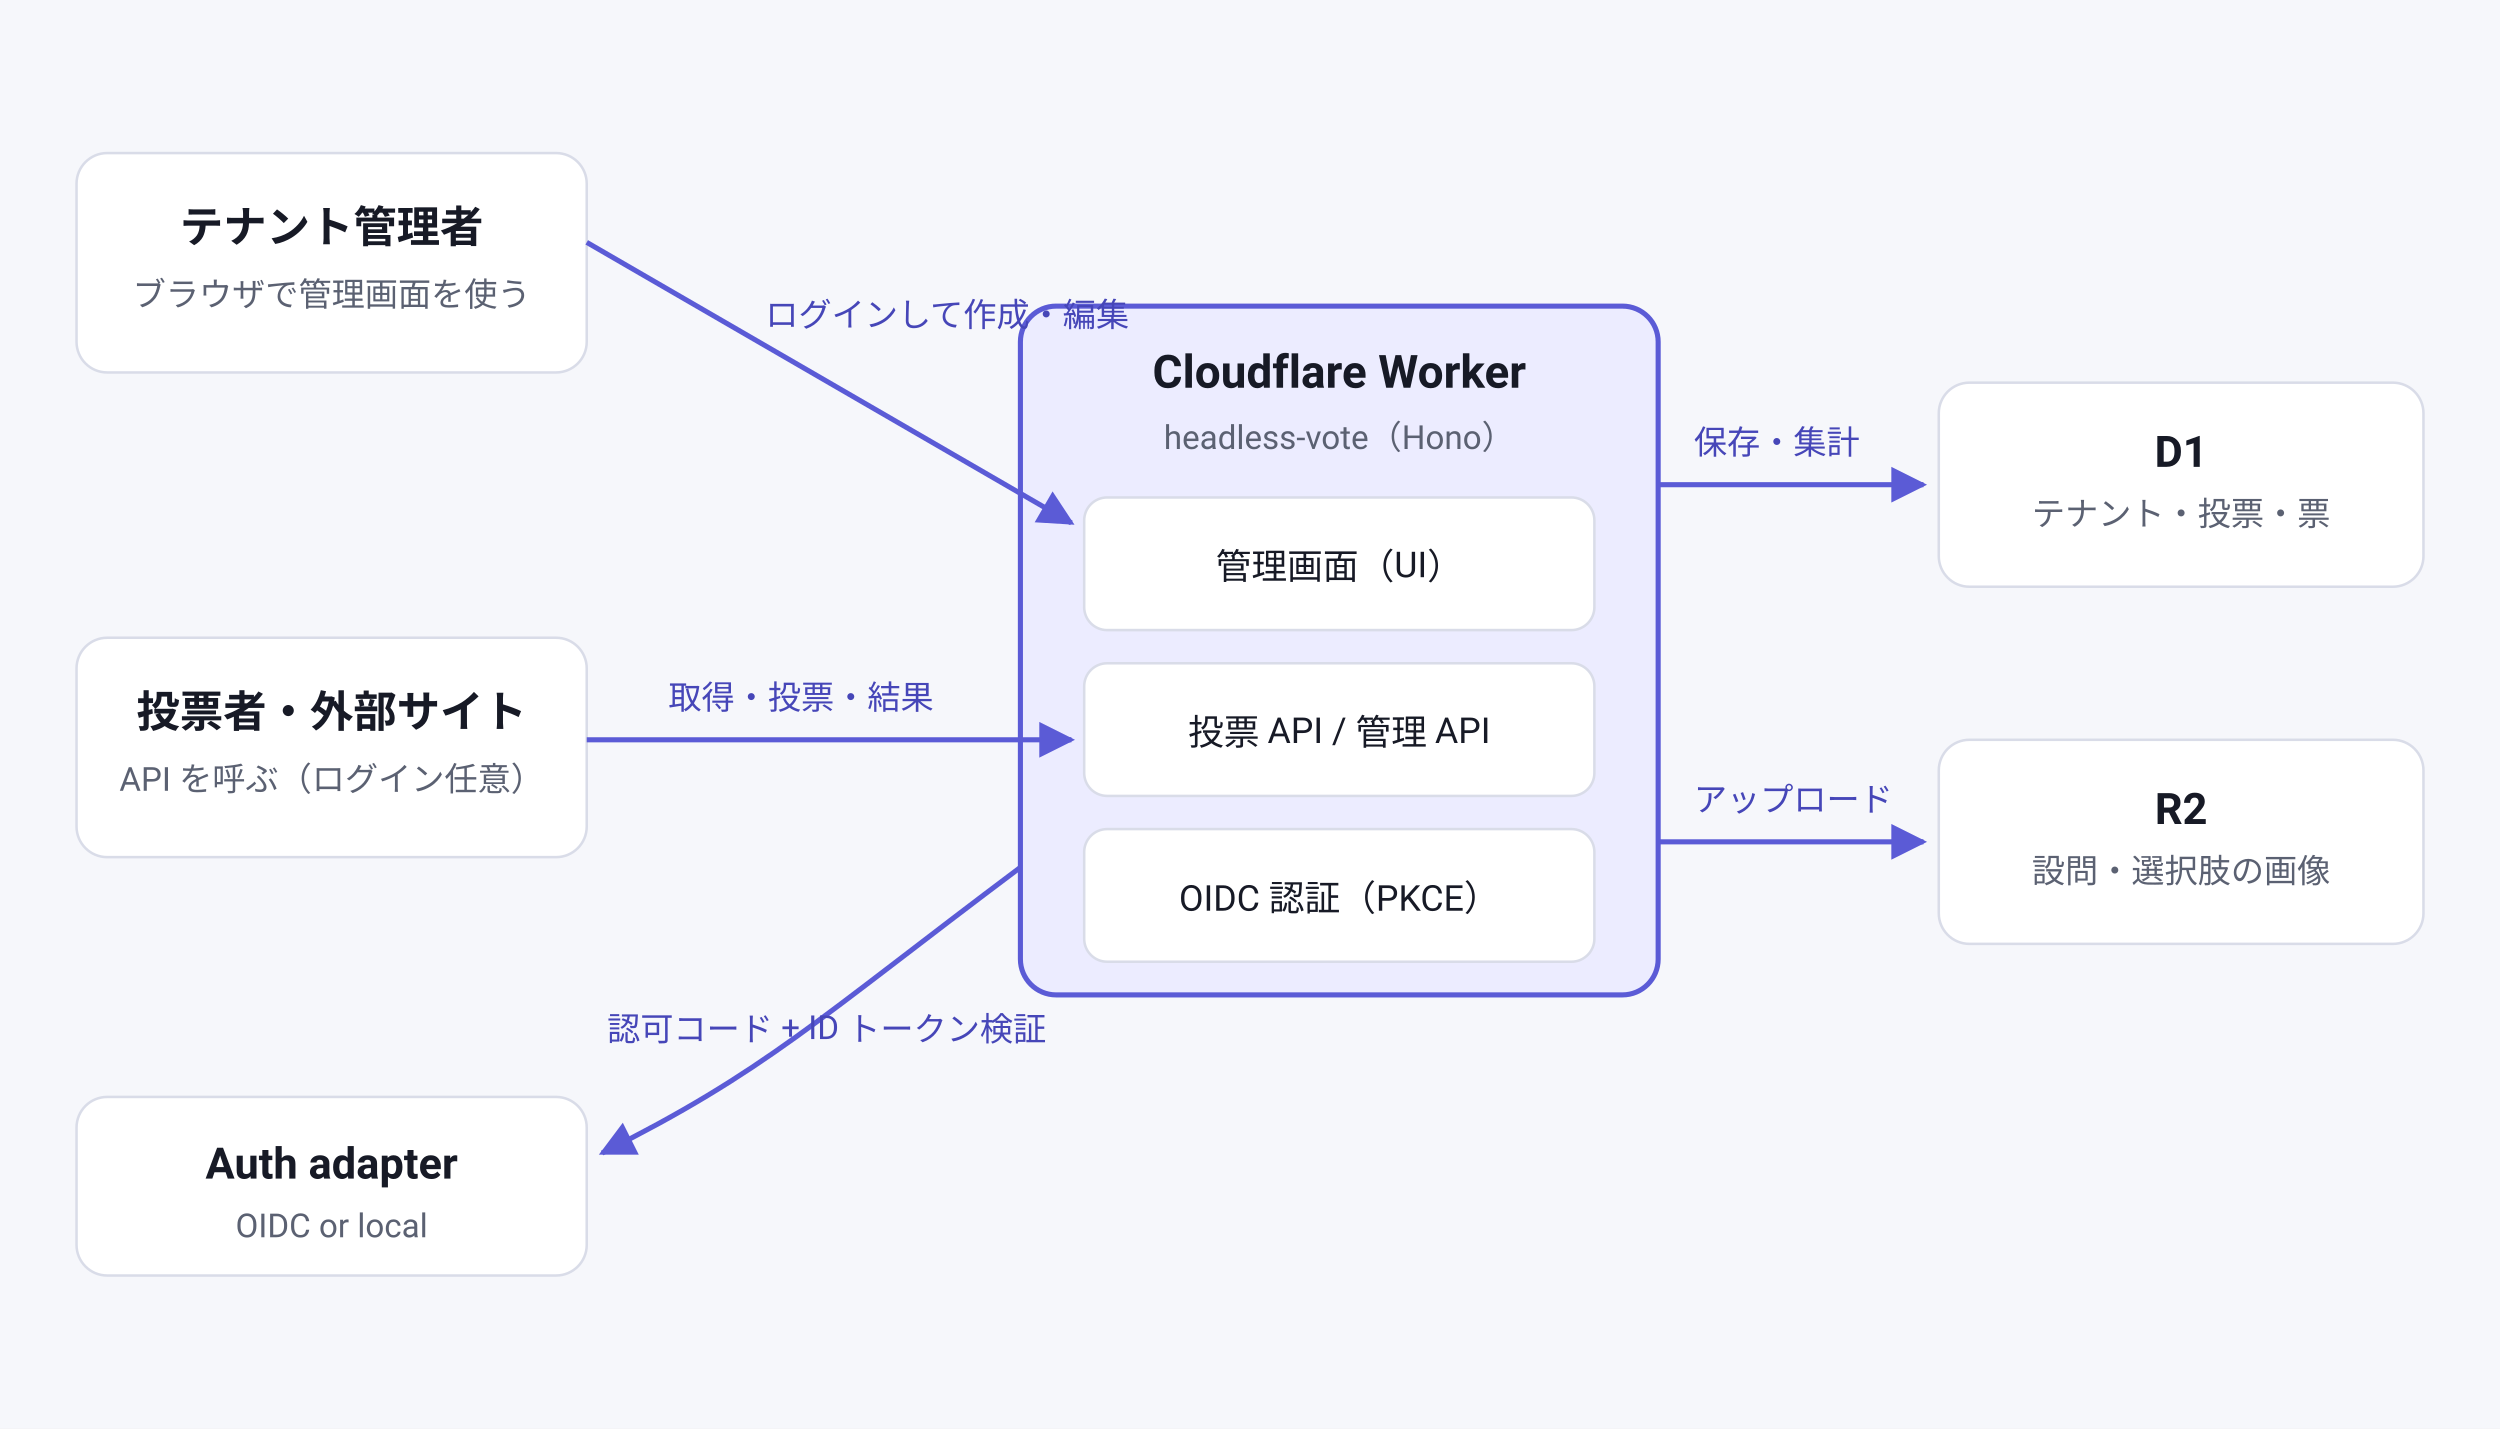
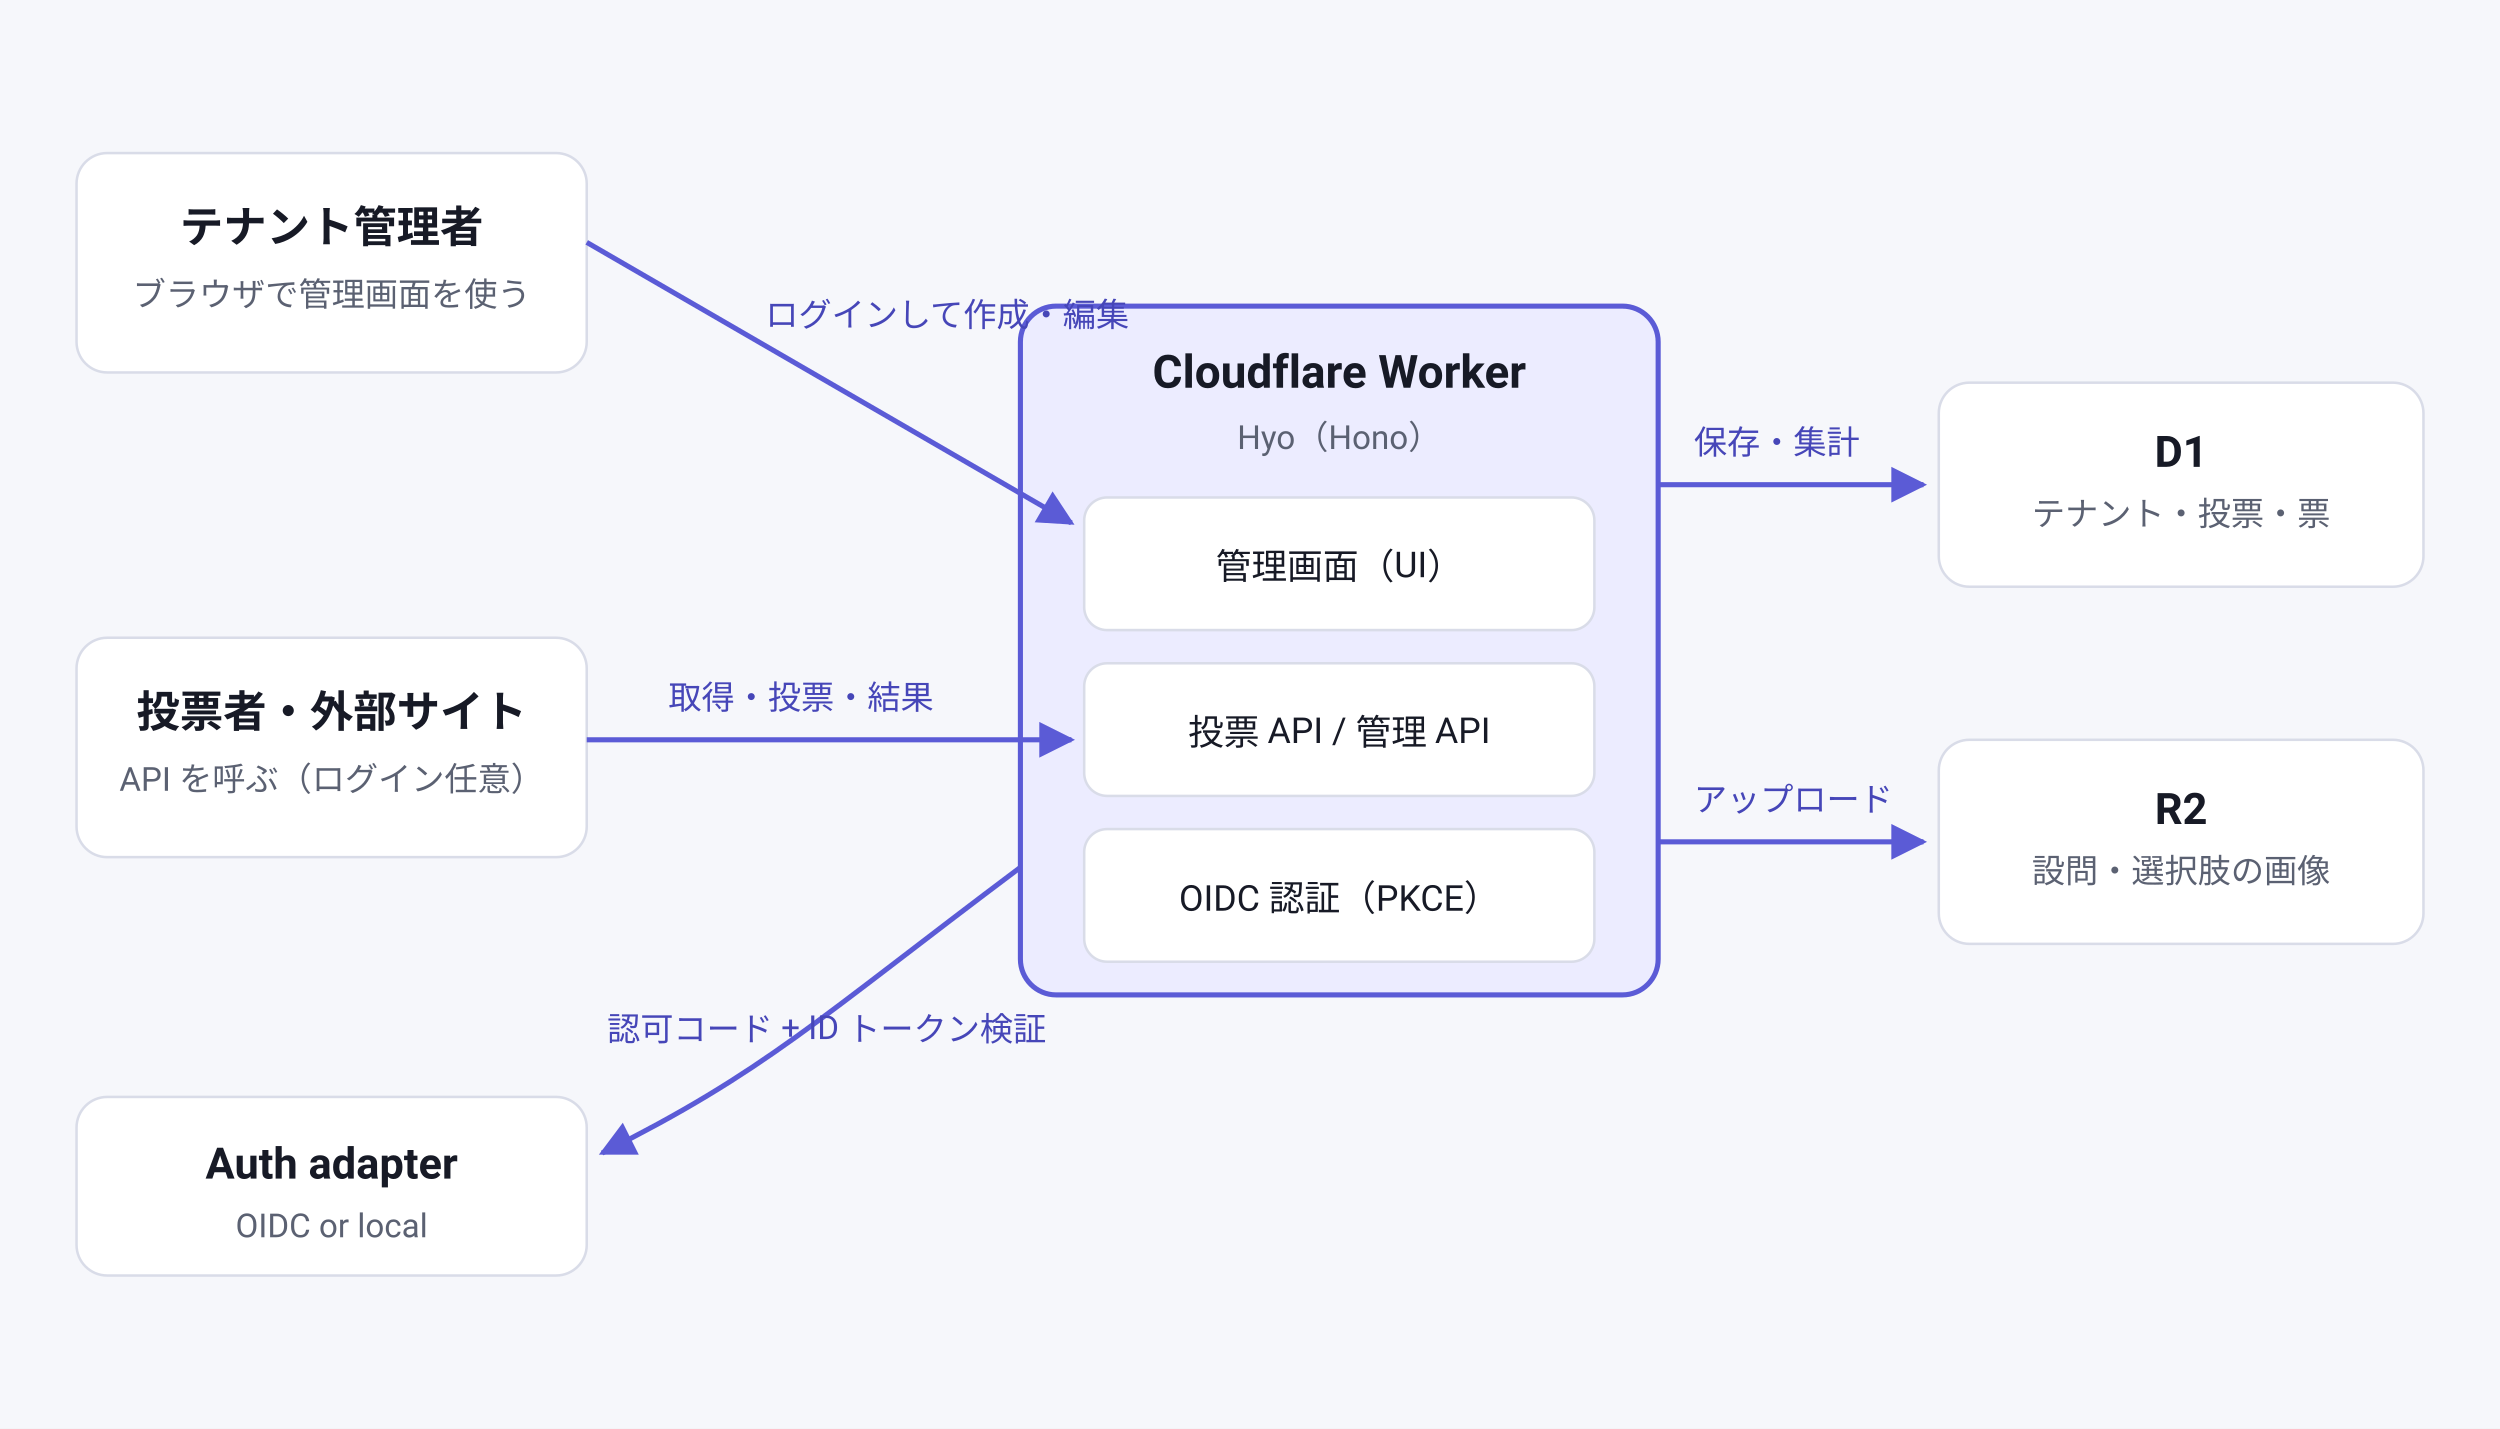
- <svg xmlns="http://www.w3.org/2000/svg" viewBox="0 0 980 560" role="img" aria-label="headless-vote architecture" font-family="system-ui, -apple-system, 'Segoe UI', Roboto, sans-serif">
+ <svg xmlns="http://www.w3.org/2000/svg" viewBox="0 0 980 560" role="img" aria-label="Hyo architecture" font-family="system-ui, -apple-system, 'Segoe UI', Roboto, sans-serif">
  <rect width="980" height="560" fill="#f6f7fb" />
  <defs>
    <marker id="arr" viewBox="0 0 10 10" refX="9" refY="5" markerWidth="7" markerHeight="7" orient="auto-start-reverse">
      <path d="M0 0 L10 5 L0 10 z" fill="#5b5bd6" />
    </marker>
  </defs>
  <rect x="30" y="60" width="200" height="86" rx="12" fill="#ffffff" stroke="#d9dce8" />
  <text x="130" y="95" text-anchor="middle" font-size="17" font-weight="700" fill="#171a26">テナント管理者</text>
  <text x="130" y="120" text-anchor="middle" font-size="13" fill="#5b6172">ブラウザで管理画面を使う</text>
  <rect x="30" y="250" width="200" height="86" rx="12" fill="#ffffff" stroke="#d9dce8" />
  <text x="130" y="285" text-anchor="middle" font-size="17" font-weight="700" fill="#171a26">投票者・外部サイト</text>
  <text x="130" y="310" text-anchor="middle" font-size="13" fill="#5b6172">API を呼ぶ（ログイン任意）</text>
  <rect x="30" y="430" width="200" height="70" rx="12" fill="#ffffff" stroke="#d9dce8" />
  <text x="130" y="462" text-anchor="middle" font-size="17" font-weight="700" fill="#171a26">Auth adapter</text>
  <text x="130" y="485" text-anchor="middle" font-size="13" fill="#5b6172">OIDC or local</text>
  <rect x="400" y="120" width="250" height="270" rx="14" fill="#ececff" stroke="#5b5bd6" stroke-width="2" />
  <text x="525" y="152" text-anchor="middle" font-size="18" font-weight="700" fill="#171a26">Cloudflare Worker</text>
-   <text x="525" y="176" text-anchor="middle" font-size="13" fill="#5b6172">headless-vote（Hono）</text>
+   <text x="525" y="176" text-anchor="middle" font-size="13" fill="#5b6172">Hyo（Hono）</text>
  <rect x="425" y="195" width="200" height="52" rx="9" fill="#ffffff" stroke="#d9dce8" />
  <text x="525" y="227" text-anchor="middle" font-size="14" fill="#171a26">管理画面（UI）</text>
  <rect x="425" y="260" width="200" height="52" rx="9" fill="#ffffff" stroke="#d9dce8" />
  <text x="525" y="292" text-anchor="middle" font-size="14" fill="#171a26">投票 API / 管理 API</text>
  <rect x="425" y="325" width="200" height="52" rx="9" fill="#ffffff" stroke="#d9dce8" />
  <text x="525" y="357" text-anchor="middle" font-size="14" fill="#171a26">OIDC 認証（PKCE）</text>
  <rect x="760" y="150" width="190" height="80" rx="12" fill="#ffffff" stroke="#d9dce8" />
  <text x="855" y="183" text-anchor="middle" font-size="17" font-weight="700" fill="#171a26">D1</text>
  <text x="855" y="206" text-anchor="middle" font-size="13" fill="#5b6172">テナント・投票・票</text>
  <rect x="760" y="290" width="190" height="80" rx="12" fill="#ffffff" stroke="#d9dce8" />
  <text x="855" y="323" text-anchor="middle" font-size="17" font-weight="700" fill="#171a26">R2</text>
  <text x="855" y="346" text-anchor="middle" font-size="13" fill="#5b6172">設問・選択肢の画像</text>
  <line x1="230" y1="95" x2="420" y2="205" stroke="#5b5bd6" stroke-width="2" marker-end="url(#arr)" />
  <text x="300" y="128" font-size="13" fill="#4646b8">ログインして作成・編集</text>
  <line x1="230" y1="290" x2="420" y2="290" stroke="#5b5bd6" stroke-width="2" marker-end="url(#arr)" />
  <text x="262" y="278" font-size="13" fill="#4646b8">取得・投票・結果</text>
  <path d="M 400 340 C 320 400, 300 420, 236 452" fill="none" stroke="#5b5bd6" stroke-width="2" marker-end="url(#arr)" />
  <text x="238" y="408" font-size="13" fill="#4646b8">認可コード + ID トークン検証</text>
  <line x1="650" y1="190" x2="754" y2="190" stroke="#5b5bd6" stroke-width="2" marker-end="url(#arr)" />
  <text x="664" y="178" font-size="13" fill="#4646b8">保存・集計</text>
  <line x1="650" y1="330" x2="754" y2="330" stroke="#5b5bd6" stroke-width="2" marker-end="url(#arr)" />
  <text x="664" y="318" font-size="13" fill="#4646b8">アップロード</text>
</svg>
